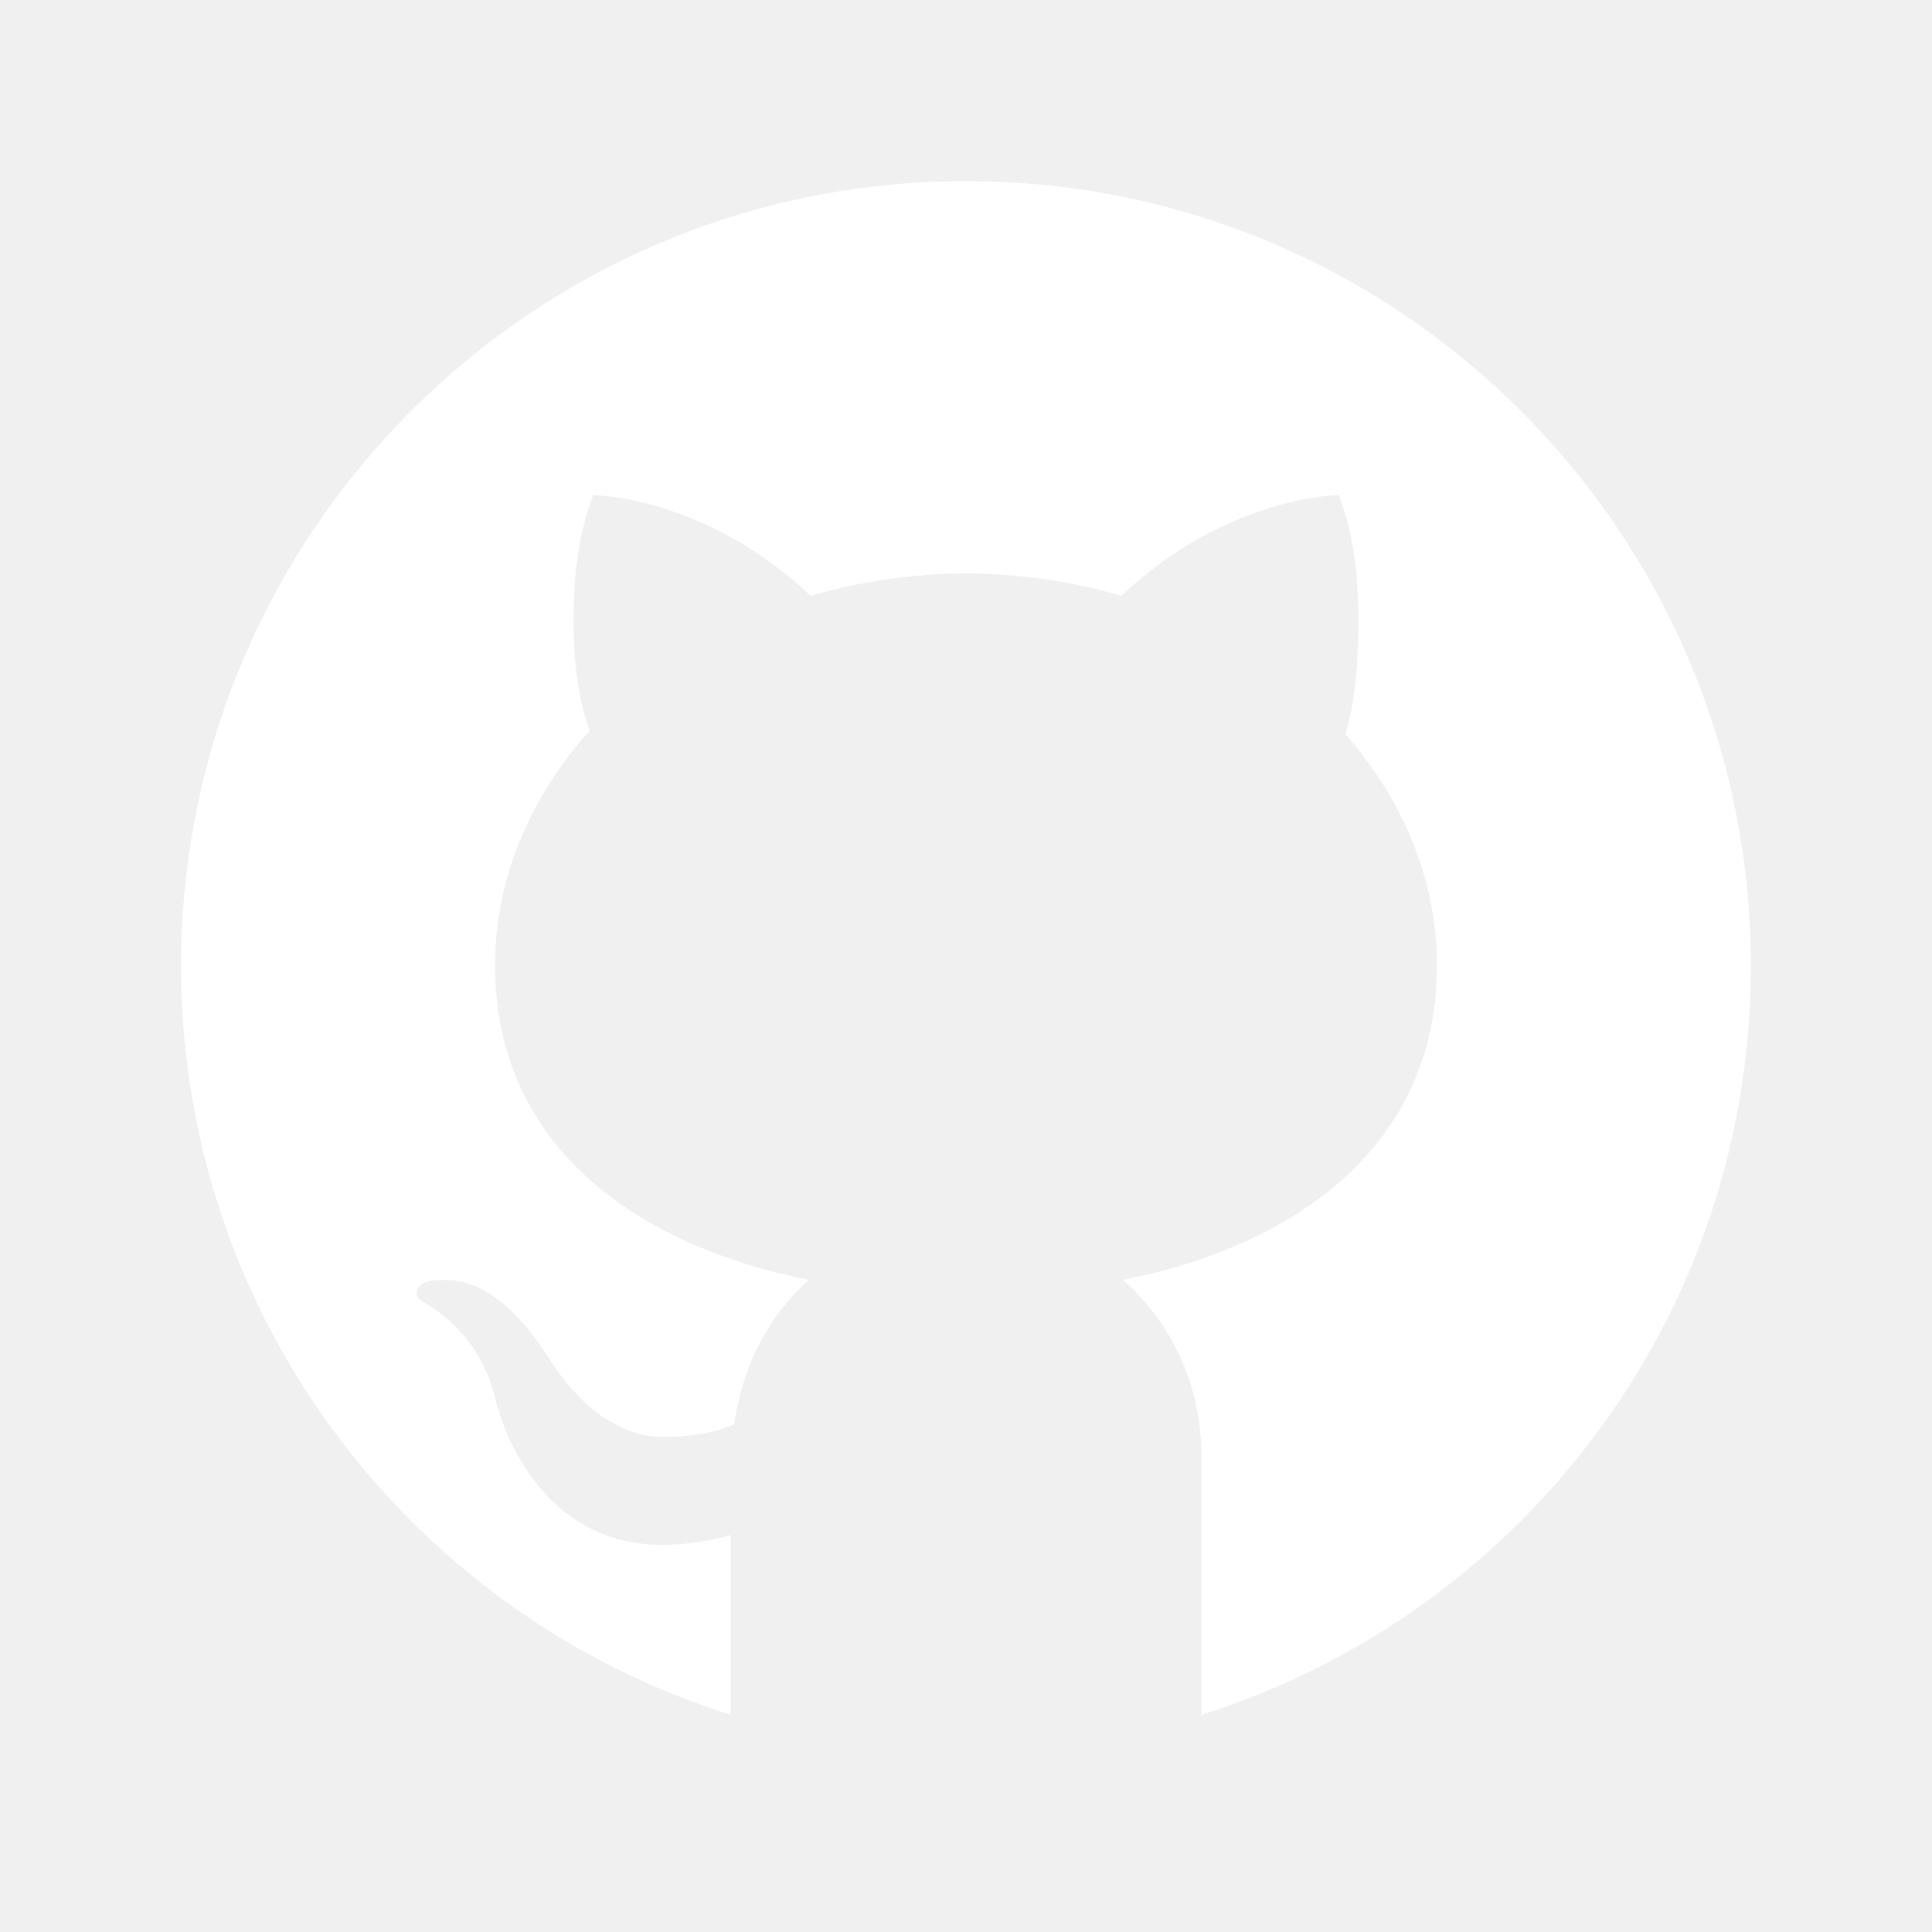
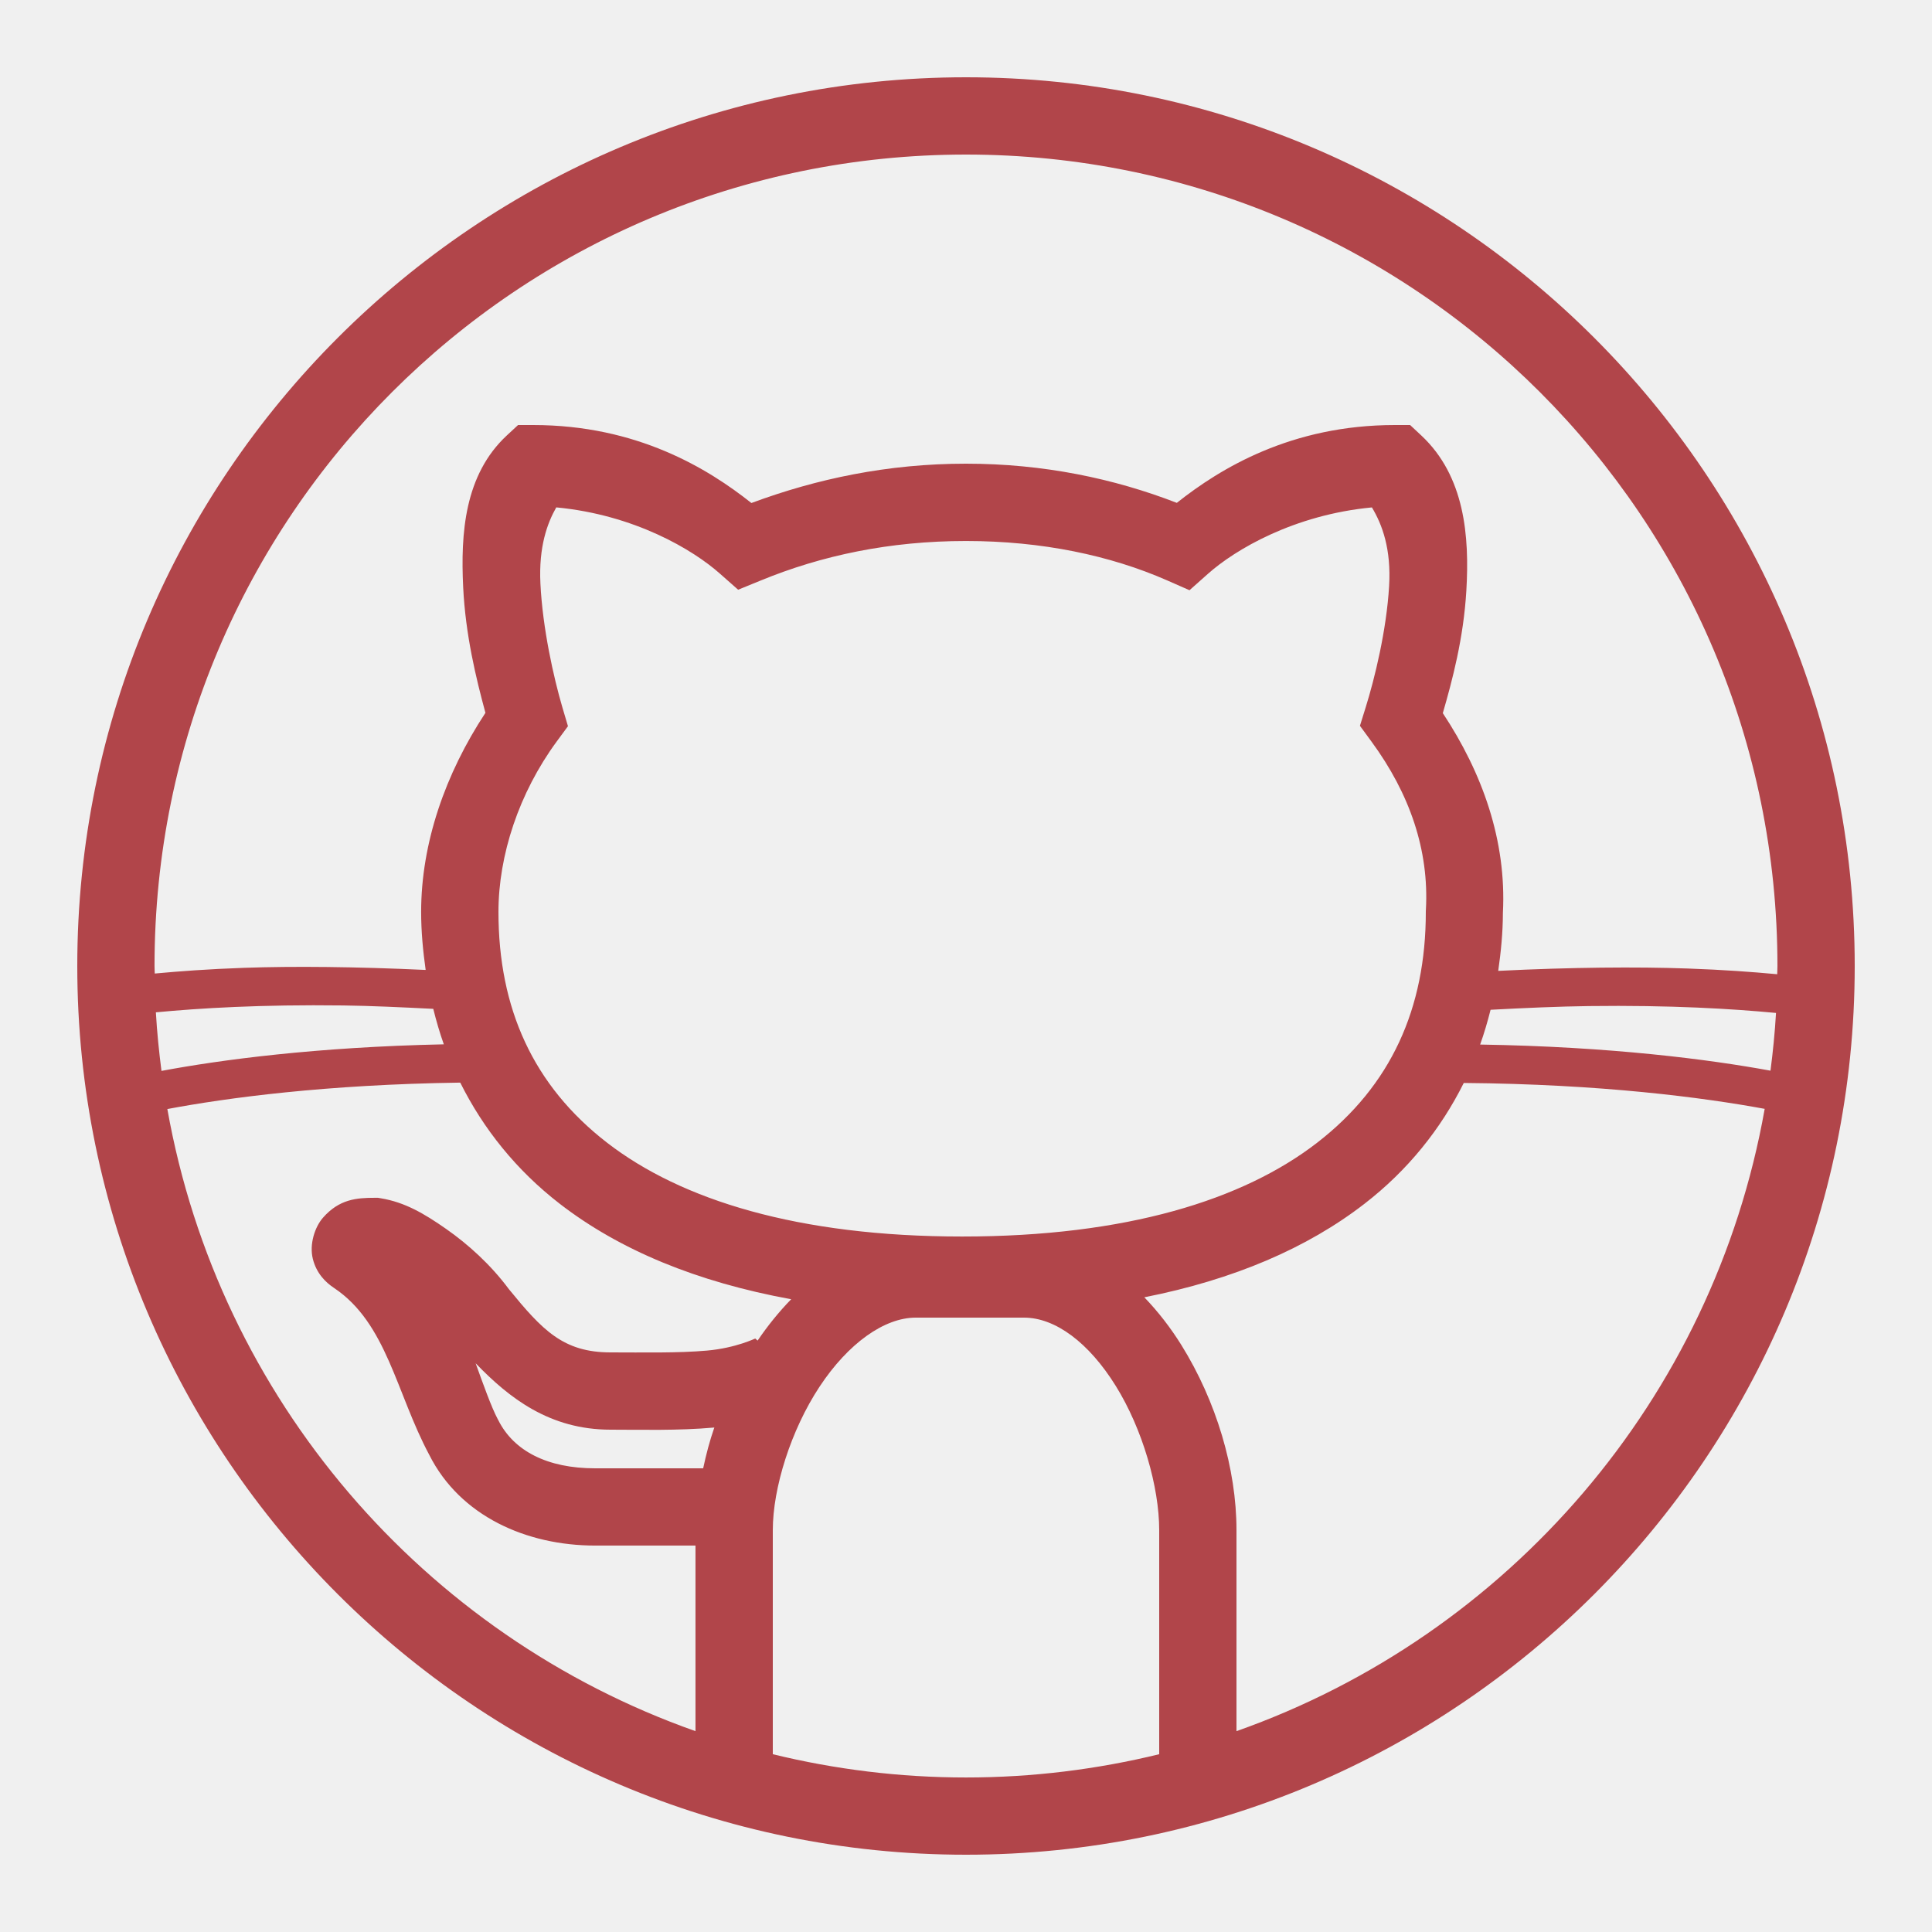
- <svg xmlns="http://www.w3.org/2000/svg" fill="#FFFFFF" viewBox="0 0 64 64" width="256px" height="256px">
-   <path d="M32 6C17.641 6 6 17.641 6 32c0 12.277 8.512 22.56 19.955 25.286-.592-.141-1.179-.299-1.755-.479V50.85c0 0-.975.325-2.275.325-3.637 0-5.148-3.245-5.525-4.875-.229-.993-.827-1.934-1.469-2.509-.767-.684-1.126-.686-1.131-.92-.01-.491.658-.471.975-.471 1.625 0 2.857 1.729 3.429 2.623 1.417 2.207 2.938 2.577 3.721 2.577.975 0 1.817-.146 2.397-.426.268-1.888 1.108-3.57 2.478-4.774-6.097-1.219-10.4-4.716-10.4-10.4 0-2.928 1.175-5.619 3.133-7.792C19.333 23.641 19 22.494 19 20.625c0-1.235.086-2.751.65-4.225 0 0 3.708.026 7.205 3.338C28.469 19.268 30.196 19 32 19s3.531.268 5.145.738c3.497-3.312 7.205-3.338 7.205-3.338.567 1.474.65 2.99.65 4.225 0 2.015-.268 3.19-.432 3.697C46.466 26.475 47.6 29.124 47.6 32c0 5.684-4.303 9.181-10.4 10.4 1.628 1.43 2.6 3.513 2.6 5.85v8.557c-.576.181-1.162.338-1.755.479C49.488 54.56 58 44.277 58 32 58 17.641 46.359 6 32 6zM33.813 57.93C33.214 57.972 32.61 58 32 58 32.61 58 33.213 57.971 33.813 57.93zM37.786 57.346c-1.164.265-2.357.451-3.575.554C35.429 57.797 36.622 57.61 37.786 57.346zM32 58c-.61 0-1.214-.028-1.813-.07C30.787 57.971 31.39 58 32 58zM29.788 57.9c-1.217-.103-2.411-.289-3.574-.554C27.378 57.61 28.571 57.797 29.788 57.9z" />
+ <svg xmlns="http://www.w3.org/2000/svg" viewBox="0,0,256,256" width="250px" height="250px" fill-rule="nonzero">
+   <g fill="#b1454a" fill-rule="nonzero" stroke="none" stroke-width="1" stroke-linecap="butt" stroke-linejoin="miter" stroke-miterlimit="10" stroke-dasharray="" stroke-dashoffset="0" font-family="none" font-weight="none" font-size="none" text-anchor="none" style="mix-blend-mode: normal">
+     <g transform="scale(5.12,5.12)">
+       <path d="M25,2c-12.689,0 -23,10.311 -23,23c0,12.689 10.311,23 23,23c12.689,0 23,-10.311 23,-23c0,-12.689 -10.311,-23 -23,-23zM25,4c11.607,0 21,9.393 21,21c0,0.071 -0.005,0.142 -0.006,0.213c-0.64,-0.059 -1.379,-0.115 -2.318,-0.148c-1.329,-0.047 -3.004,-0.033 -4.902,0.061c0.07,-0.49 0.12,-0.988 0.121,-1.498c0.097,-1.873 -0.532,-3.624 -1.555,-5.172c0.247,-0.854 0.537,-1.94 0.609,-3.172c0.083,-1.404 -0.039,-2.961 -1.166,-4.014l-0.289,-0.27h-0.395c-2.683,0 -4.52,1.123 -5.643,2.014c-1.621,-0.628 -3.445,-1.014 -5.457,-1.014c-2.024,0 -3.864,0.391 -5.553,1.018c-1.122,-0.891 -2.96,-2.018 -5.646,-2.018h-0.393l-0.289,0.268c-1.098,1.02 -1.199,2.534 -1.131,3.932c0.06,1.232 0.333,2.353 0.576,3.248c-1.04,1.578 -1.664,3.375 -1.664,5.152c0,0.512 0.048,1.01 0.117,1.502c-1.806,-0.084 -3.415,-0.1 -4.693,-0.055c-0.94,0.033 -1.679,0.089 -2.318,0.148c-0.001,-0.065 -0.006,-0.13 -0.006,-0.195c0,-11.607 9.393,-21 21,-21zM14.396,13.131c2.018,0.191 3.536,1.092 4.238,1.717l0.469,0.414l0.578,-0.236c1.581,-0.651 3.345,-1.025 5.318,-1.025c1.973,0 3.737,0.376 5.199,1.016l0.586,0.258l0.479,-0.426c0.703,-0.625 2.224,-1.526 4.242,-1.717c0.268,0.445 0.502,1.078 0.445,2.035c-0.067,1.146 -0.374,2.394 -0.605,3.135l-0.15,0.482l0.299,0.408c0.989,1.349 1.494,2.81 1.408,4.354l-0.002,0.027v0.027c0,2.495 -0.899,4.493 -2.812,5.973c-1.914,1.48 -4.935,2.428 -9.188,2.428c-4.252,0 -7.276,-0.948 -9.189,-2.428c-1.914,-1.48 -2.811,-3.477 -2.811,-5.973c0,-1.465 0.529,-3.076 1.506,-4.408l0.293,-0.398l-0.141,-0.475c-0.232,-0.788 -0.516,-2.064 -0.572,-3.217c-0.047,-0.959 0.18,-1.565 0.41,-1.971zM8.885,26.021c0.707,0.009 1.517,0.047 2.328,0.088c0.078,0.312 0.166,0.619 0.273,0.918c-3.307,0.07 -5.782,0.402 -7.307,0.688c-0.064,-0.5 -0.116,-1.005 -0.145,-1.516c1.127,-0.107 2.716,-0.205 4.85,-0.178zM41.115,26.037c2.132,-0.027 3.72,0.071 4.848,0.178c-0.029,0.503 -0.079,1.001 -0.143,1.494c-1.58,-0.29 -4.121,-0.622 -7.514,-0.676c0.105,-0.294 0.193,-0.595 0.27,-0.9c0.895,-0.048 1.768,-0.086 2.539,-0.096zM11.912,28.02c0.597,1.196 1.449,2.263 2.576,3.135c1.541,1.191 3.543,2.024 5.988,2.469c-0.32,0.329 -0.611,0.69 -0.869,1.07l-0.061,-0.053c0.005,-0.006 -0.497,0.245 -1.248,0.312c-0.751,0.067 -1.677,0.047 -2.498,0.047c-1.225,0 -1.765,-0.579 -2.627,-1.633c-0.478,-0.644 -1.06,-1.165 -1.625,-1.561c-0.579,-0.405 -1.073,-0.691 -1.684,-0.793l-0.082,-0.014h-0.084c-0.467,0 -0.918,0.034 -1.34,0.516c-0.211,0.241 -0.356,0.687 -0.262,1.064c0.094,0.378 0.333,0.61 0.547,0.752c1.367,0.911 1.608,2.714 2.465,4.318c0.8,1.594 2.526,2.35 4.291,2.35h2.6v4.803c-7.032,-2.482 -12.335,-8.598 -13.668,-16.1c1.531,-0.288 4.095,-0.635 7.58,-0.684zM37.883,28.027c3.563,0.03 6.198,0.377 7.787,0.67c-1.331,7.504 -6.636,13.623 -13.67,16.105v-5.203c0,-1.585 -0.52,-3.332 -1.426,-4.789c-0.275,-0.442 -0.598,-0.861 -0.959,-1.236c2.315,-0.457 4.217,-1.275 5.697,-2.42c1.124,-0.869 1.975,-1.934 2.57,-3.127zM23.699,34.1h2.801c0.813,0 1.68,0.648 2.375,1.766c0.695,1.118 1.125,2.619 1.125,3.734v5.799c-1.603,0.391 -3.276,0.602 -5,0.602c-1.724,0 -3.397,-0.211 -5,-0.602v-5.799c0,-1.091 0.468,-2.588 1.209,-3.711c0.741,-1.123 1.677,-1.789 2.49,-1.789zM12.309,35.281c0.866,0.898 1.914,1.719 3.492,1.719c0.779,0 1.752,0.028 2.676,-0.055c0.003,-0 0.006,-0.002 0.01,-0.002c-0.122,0.35 -0.213,0.702 -0.289,1.057h-2.797c-1.233,0 -2.105,-0.446 -2.506,-1.248l-0.008,-0.014l-0.006,-0.012c-0.164,-0.305 -0.38,-0.916 -0.572,-1.445z" />
+     </g>
+   </g>
</svg>
